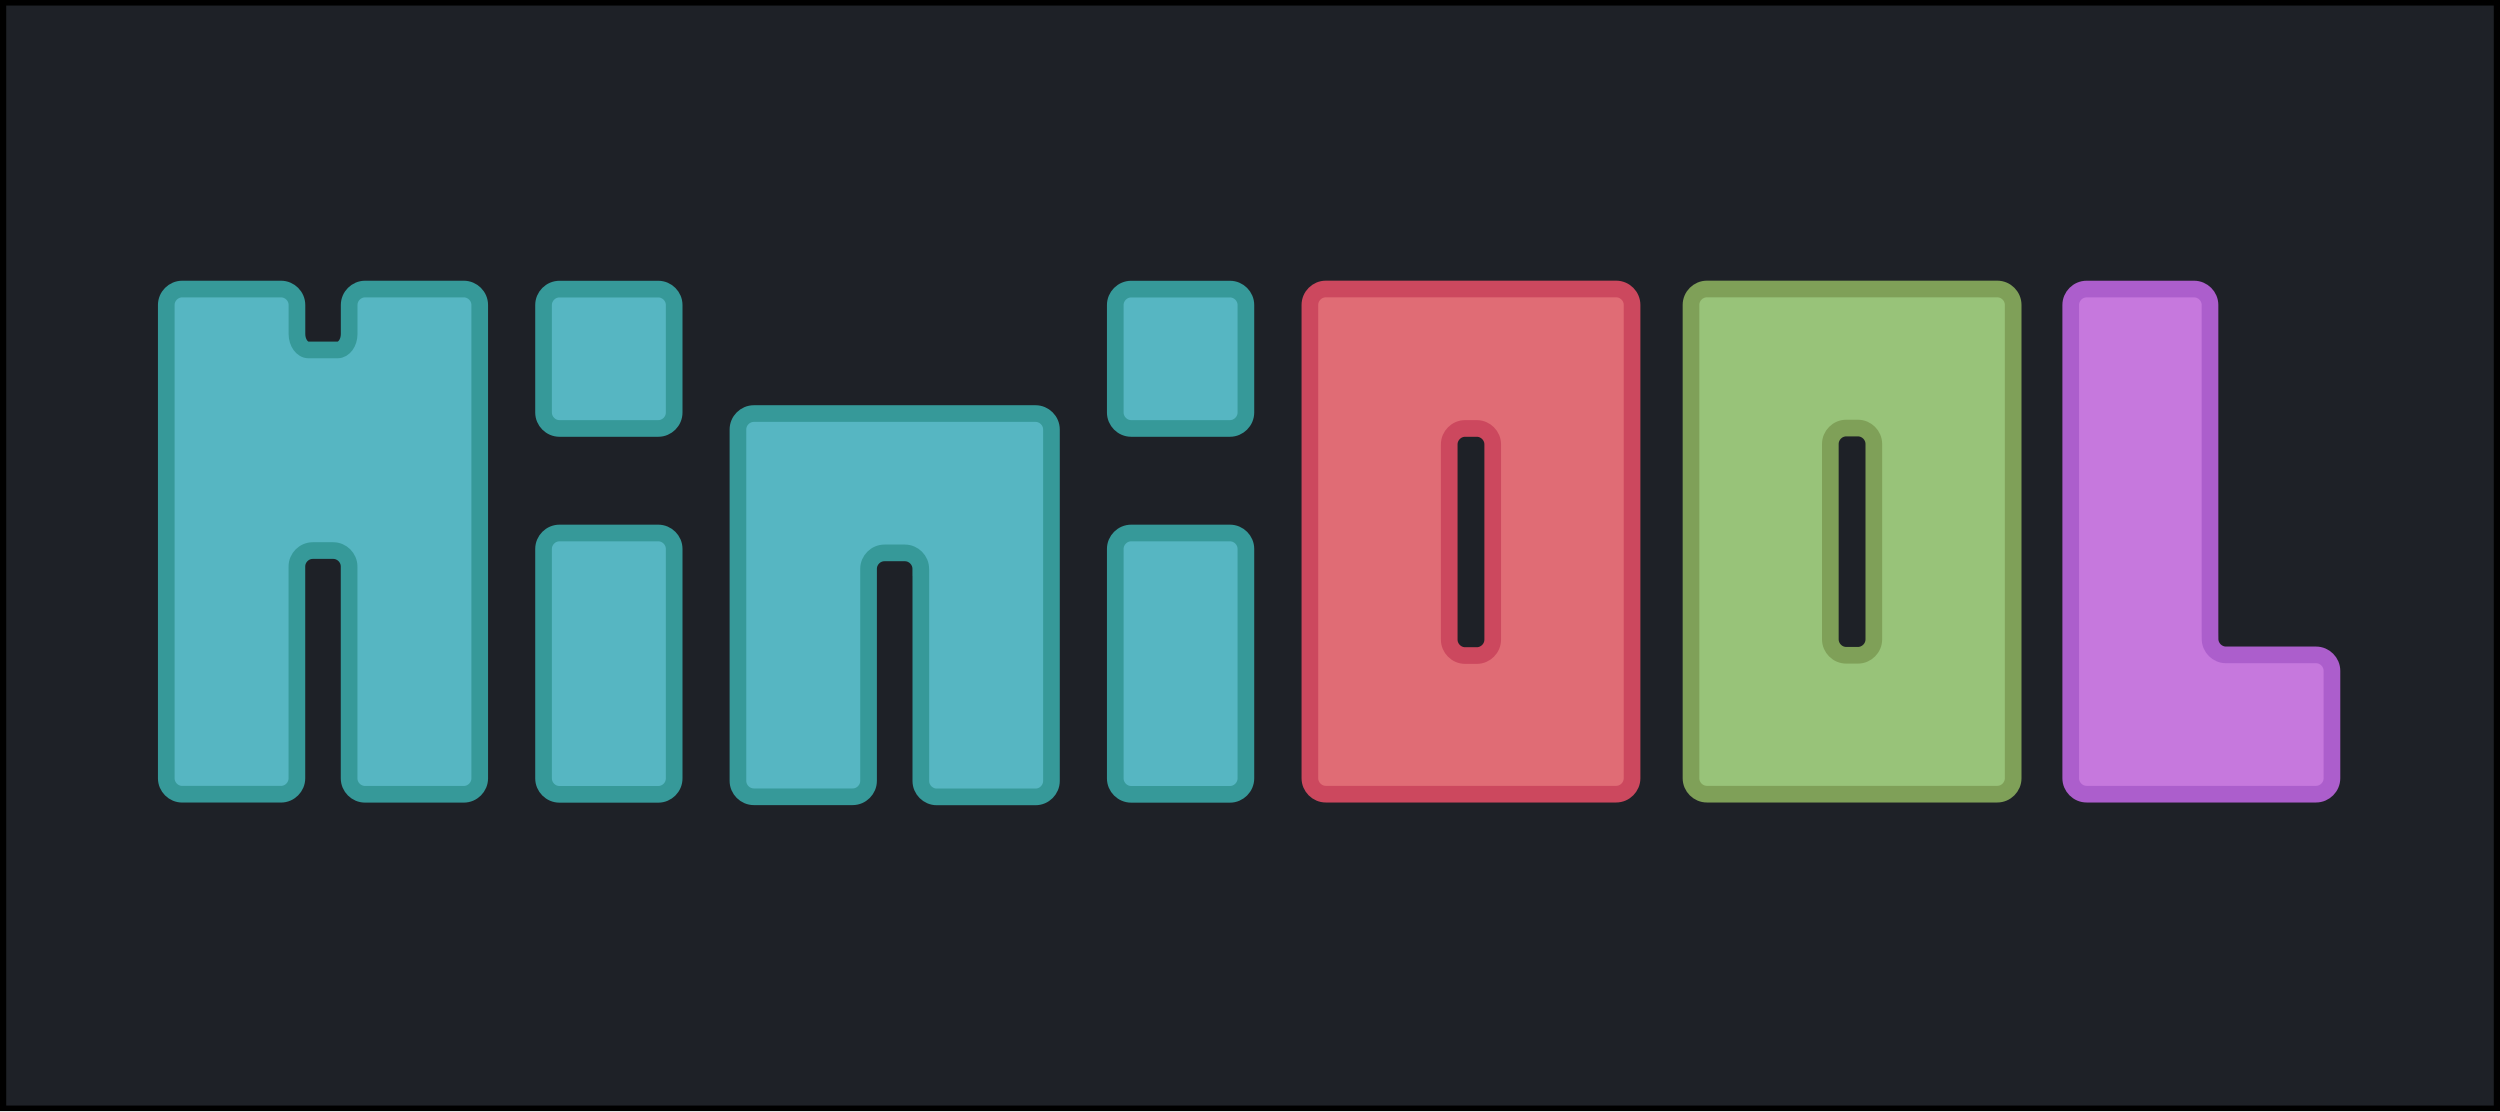
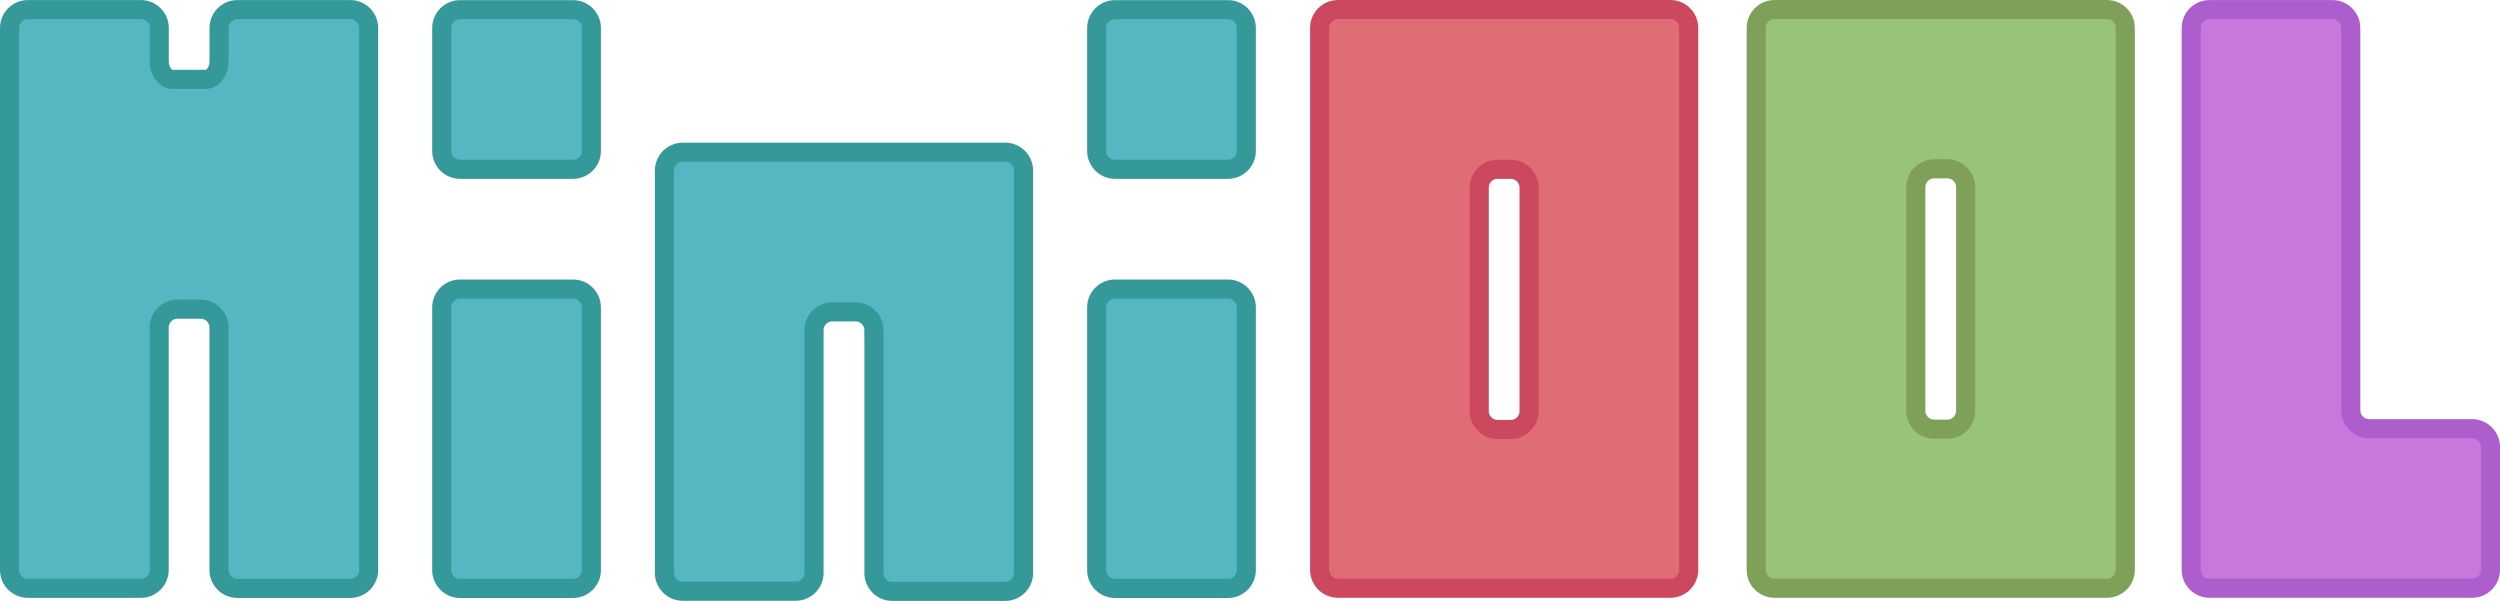
- <svg xmlns="http://www.w3.org/2000/svg" version="1.1" id="Layer_1" x="0px" y="0px" viewBox="0 0 450 200" style="enable-background:new 0 0 450 200;" xml:space="preserve">
+ <svg xmlns="http://www.w3.org/2000/svg" version="1.1" id="Layer_1" x="0px" y="0px" viewBox="0 0 392.82 94.42" style="enable-background:new 0 0 392.82 94.42;" xml:space="preserve">
  <style type="text/css">
- 	.st0{fill:#1E2127;}
- 	.st1{fill:#56B6C2;stroke:#369999;stroke-width:3;stroke-miterlimit:10;}
- 	.st2{fill:#E06C75;stroke:#CC485E;stroke-width:3;stroke-miterlimit:10;}
- 	.st3{fill:#98C379;stroke:#7FA058;stroke-width:3;stroke-miterlimit:10;}
- 	.st4{fill:#C678DD;stroke:#AC5ECC;stroke-width:3;stroke-miterlimit:10;}
+ 	.st0{fill:#56B6C2;stroke:#369999;stroke-width:3;stroke-miterlimit:10;}
+ 	.st1{fill:#E06C75;stroke:#CC485E;stroke-width:3;stroke-miterlimit:10;}
+ 	.st2{fill:#98C379;stroke:#7FA058;stroke-width:3;stroke-miterlimit:10;}
+ 	.st3{fill:#C678DD;stroke:#AC5ECC;stroke-width:3;stroke-miterlimit:10;}
</style>
  <g>
-     <rect x="0.56" y="0.5" class="st0" width="448.88" height="199" />
-     <path d="M448.88,1v198H1.12V1H448.88 M450,0H0v200h450V0L450,0z" />
+     <path class="st0" d="M90.06,92.46H72.28c-1.58,0-2.87-1.3-2.87-2.87v-41.3c0-1.58,1.3-2.87,2.87-2.87h17.77   c1.58,0,2.87,1.3,2.87,2.87v41.29C92.93,91.16,91.63,92.46,90.06,92.46z" />
+     <path class="st0" d="M90.06,26.6H72.28c-1.58,0-2.87-1.3-2.87-2.87V4.39c0-1.58,1.3-2.87,2.87-2.87h17.77   c1.58,0,2.87,1.3,2.87,2.87v19.33C92.93,25.3,91.63,26.6,90.06,26.6z" />
  </g>
  <g>
-     <path class="st1" d="M118.49,142.98h-17.78c-1.58,0-2.87-1.3-2.87-2.87v-41.3c0-1.58,1.3-2.87,2.87-2.87h17.77   c1.58,0,2.87,1.3,2.87,2.87v41.29C121.36,141.68,120.06,142.98,118.49,142.98z" />
-     <path class="st1" d="M118.49,77.12h-17.78c-1.58,0-2.87-1.3-2.87-2.87V54.91c0-1.58,1.3-2.87,2.87-2.87h17.77   c1.58,0,2.87,1.3,2.87,2.87v19.33C121.36,75.82,120.06,77.12,118.49,77.12z" />
+     <path class="st0" d="M192.96,26.6h-17.77c-1.58,0-2.87-1.3-2.87-2.87V4.39c0-1.58,1.3-2.87,2.87-2.87h17.77   c1.58,0,2.87,1.3,2.87,2.87v19.33C195.83,25.3,194.53,26.6,192.96,26.6z" />
+     <path class="st0" d="M192.96,92.46h-17.77c-1.58,0-2.87-1.3-2.87-2.87v-41.3c0-1.58,1.3-2.87,2.87-2.87h17.77   c1.58,0,2.87,1.3,2.87,2.87v41.29C195.83,91.16,194.53,92.46,192.96,92.46z" />
  </g>
  <g>
-     <path class="st1" d="M221.39,77.12h-17.77c-1.58,0-2.87-1.3-2.87-2.87V54.91c0-1.58,1.3-2.87,2.87-2.87h17.77   c1.58,0,2.87,1.3,2.87,2.87v19.33C224.26,75.82,222.96,77.12,221.39,77.12z" />
-     <path class="st1" d="M221.39,142.98h-17.77c-1.58,0-2.87-1.3-2.87-2.87v-41.3c0-1.58,1.3-2.87,2.87-2.87h17.77   c1.58,0,2.87,1.3,2.87,2.87v41.29C224.26,141.68,222.96,142.98,221.39,142.98z" />
+     <path class="st0" d="M127.92,51.88" />
+     <g>
+       <path class="st0" d="M137.32,52.54v37.51c0,1.58,1.3,2.87,2.87,2.87h17.77c1.58,0,2.87-1.3,2.87-2.87V26.79    c0-1.58-1.3-2.87-2.87-2.87h-17.77h-15.16h-17.76c-1.58,0-2.87,1.3-2.87,2.87v63.24c0,1.58,1.3,2.87,2.87,2.87h17.77    c1.58,0,2.87-1.3,2.87-2.87V52.65v-0.78c0-1.58,1.3-2.87,2.87-2.87h3.66c1.58,0,2.87,1.3,2.87,2.87v0.66L137.32,52.54    L137.32,52.54z" />
+     </g>
+   </g>
+   <path class="st1" d="M262.47,1.5h-19.33h-13.59h-19.33c-1.58,0-2.87,1.3-2.87,2.87v85.19c0,1.58,1.3,2.87,2.87,2.87h19.33h13.59  h19.33c1.58,0,2.87-1.3,2.87-2.87V4.38C265.34,2.8,264.06,1.5,262.47,1.5z M240.26,64.61c0,1.58-1.3,2.87-2.87,2.87h-2.09  c-1.58,0-2.87-1.3-2.87-2.87V29.47c0-1.58,1.3-2.87,2.87-2.87h2.09c1.58,0,2.87,1.3,2.87,2.87V64.61z" />
+   <path class="st2" d="M331.07,1.5h-19.33h-13.59h-19.33c-1.58,0-2.87,1.3-2.87,2.87v85.19c0,1.58,1.3,2.87,2.87,2.87h19.33h13.59  h19.33c1.58,0,2.87-1.3,2.87-2.87V4.38C333.94,2.8,332.66,1.5,331.07,1.5z M308.86,64.56c0,1.58-1.3,2.87-2.87,2.87h-2.09  c-1.58,0-2.87-1.3-2.87-2.87V29.4c0-1.58,1.3-2.87,2.87-2.87h2.09c1.58,0,2.87,1.3,2.87,2.87V64.56z" />
+   <g>
+     <path class="st3" d="M369.38,64.49c0,1.58,1.3,2.87,2.87,2.87h2.06h14.14c1.58,0,2.87,1.3,2.87,2.87v19.33   c0,1.58-1.3,2.87-2.87,2.87h-9.62H366.5h-19.33c-1.58,0-2.87-1.3-2.87-2.87V4.38c0-1.58,1.3-2.87,2.87-2.87h19.33   c1.58,0,2.87,1.3,2.87,2.87v58.91L369.38,64.49L369.38,64.49z" />
  </g>
  <g>
-     <path class="st1" d="M156.35,102.4" />
-     <g>
-       <path class="st1" d="M165.75,103.06v37.51c0,1.58,1.3,2.87,2.87,2.87h17.77c1.58,0,2.87-1.3,2.87-2.87V77.31    c0-1.58-1.3-2.87-2.87-2.87h-17.77h-15.16H135.7c-1.58,0-2.87,1.3-2.87,2.87v63.24c0,1.58,1.3,2.87,2.87,2.87h17.77    c1.58,0,2.87-1.3,2.87-2.87v-37.38v-0.78c0-1.58,1.3-2.87,2.87-2.87h3.66c1.58,0,2.87,1.3,2.87,2.87v0.66L165.75,103.06    L165.75,103.06z" />
-     </g>
-   </g>
-   <path class="st2" d="M290.9,52.02h-19.33h-13.59h-19.33c-1.58,0-2.87,1.3-2.87,2.87v85.19c0,1.58,1.3,2.87,2.87,2.87h19.33h13.59  h19.33c1.58,0,2.87-1.3,2.87-2.87V54.9C293.77,53.32,292.49,52.02,290.9,52.02z M268.69,115.13c0,1.58-1.3,2.87-2.87,2.87h-2.09  c-1.58,0-2.87-1.3-2.87-2.87V79.99c0-1.58,1.3-2.87,2.87-2.87h2.09c1.58,0,2.87,1.3,2.87,2.87V115.13z" />
-   <path class="st3" d="M359.5,52.02h-19.33h-13.59h-19.33c-1.58,0-2.87,1.3-2.87,2.87v85.19c0,1.58,1.3,2.87,2.87,2.87h19.33h13.59  h19.33c1.58,0,2.87-1.3,2.87-2.87V54.9C362.37,53.32,361.09,52.02,359.5,52.02z M337.29,115.08c0,1.58-1.3,2.87-2.87,2.87h-2.09  c-1.58,0-2.87-1.3-2.87-2.87V79.92c0-1.58,1.3-2.87,2.87-2.87h2.09c1.58,0,2.87,1.3,2.87,2.87V115.08z" />
-   <g>
-     <path class="st4" d="M397.81,115.01c0,1.58,1.3,2.87,2.87,2.87h2.06h14.14c1.58,0,2.87,1.3,2.87,2.87v19.33   c0,1.58-1.3,2.87-2.87,2.87h-9.62h-12.33H375.6c-1.58,0-2.87-1.3-2.87-2.87V54.9c0-1.58,1.3-2.87,2.87-2.87h19.33   c1.58,0,2.87,1.3,2.87,2.87v58.91L397.81,115.01L397.81,115.01z" />
-   </g>
-   <g>
-     <path class="st1" d="M62.85,60.12c0,1.58-0.94,2.87-2.08,2.87h-5.24c-1.14,0-2.08-1.3-2.08-2.87V59.3v-4.4   c0-1.58-1.3-2.87-2.87-2.87H32.8c-1.58,0-2.87,1.3-2.87,2.87v85.19c0,1.58,1.3,2.87,2.87,2.87h17.77c1.58,0,2.87-1.3,2.87-2.87   v-36.83v-1.29c0-1.58,1.3-2.87,2.87-2.87h3.66c1.58,0,2.87,1.3,2.87,2.87v0.94v37.19c0,1.58,1.3,2.87,2.87,2.87h17.77   c1.58,0,2.87-1.3,2.87-2.87V54.9c0-1.58-1.3-2.87-2.87-2.87H65.72c-1.58,0-2.87,1.3-2.87,2.87v4.44   C62.85,59.34,62.85,60.12,62.85,60.12z" />
+     <path class="st0" d="M34.42,9.6c0,1.58-0.94,2.87-2.08,2.87H27.1c-1.14,0-2.08-1.3-2.08-2.87V8.78v-4.4c0-1.58-1.3-2.87-2.87-2.87   H4.37c-1.58,0-2.87,1.3-2.87,2.87v85.19c0,1.58,1.3,2.87,2.87,2.87h17.77c1.58,0,2.87-1.3,2.87-2.87V52.74v-1.29   c0-1.58,1.3-2.87,2.87-2.87h3.66c1.58,0,2.87,1.3,2.87,2.87v0.94v37.19c0,1.58,1.3,2.87,2.87,2.87h17.77c1.58,0,2.87-1.3,2.87-2.87   V4.38c0-1.58-1.3-2.87-2.87-2.87H37.29c-1.58,0-2.87,1.3-2.87,2.87v4.44C34.42,8.82,34.42,9.6,34.42,9.6z" />
  </g>
</svg>
